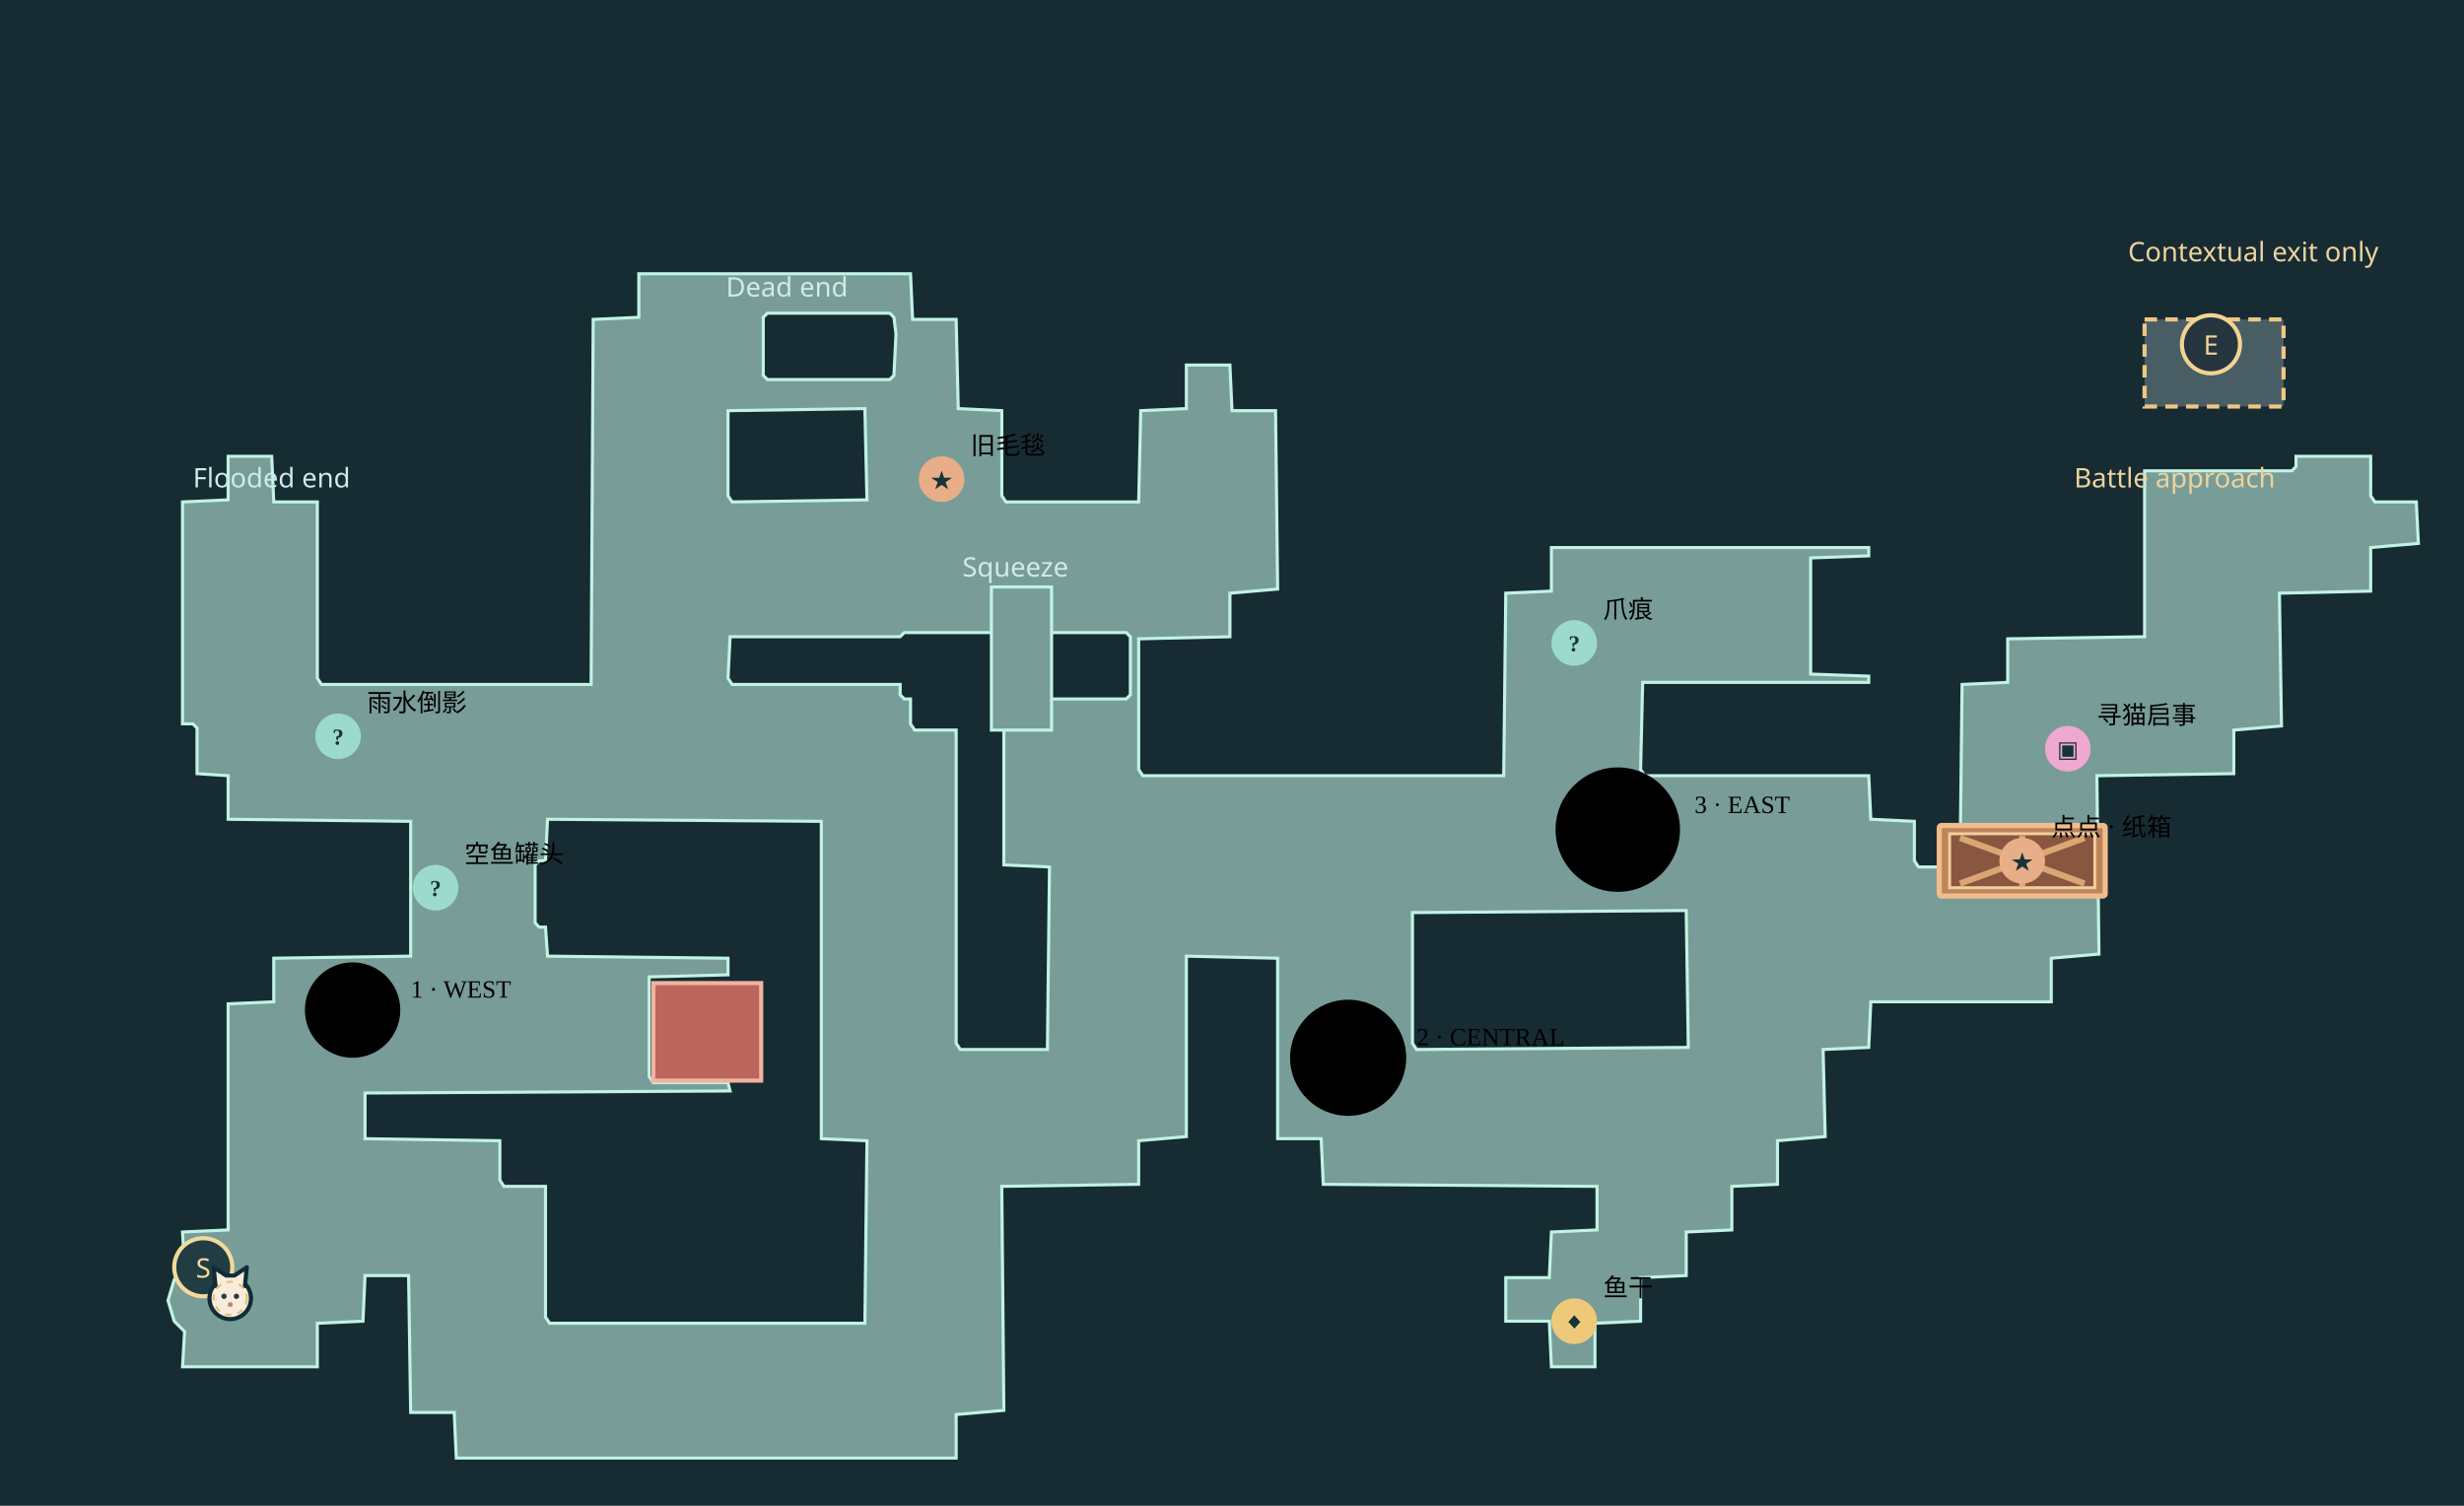
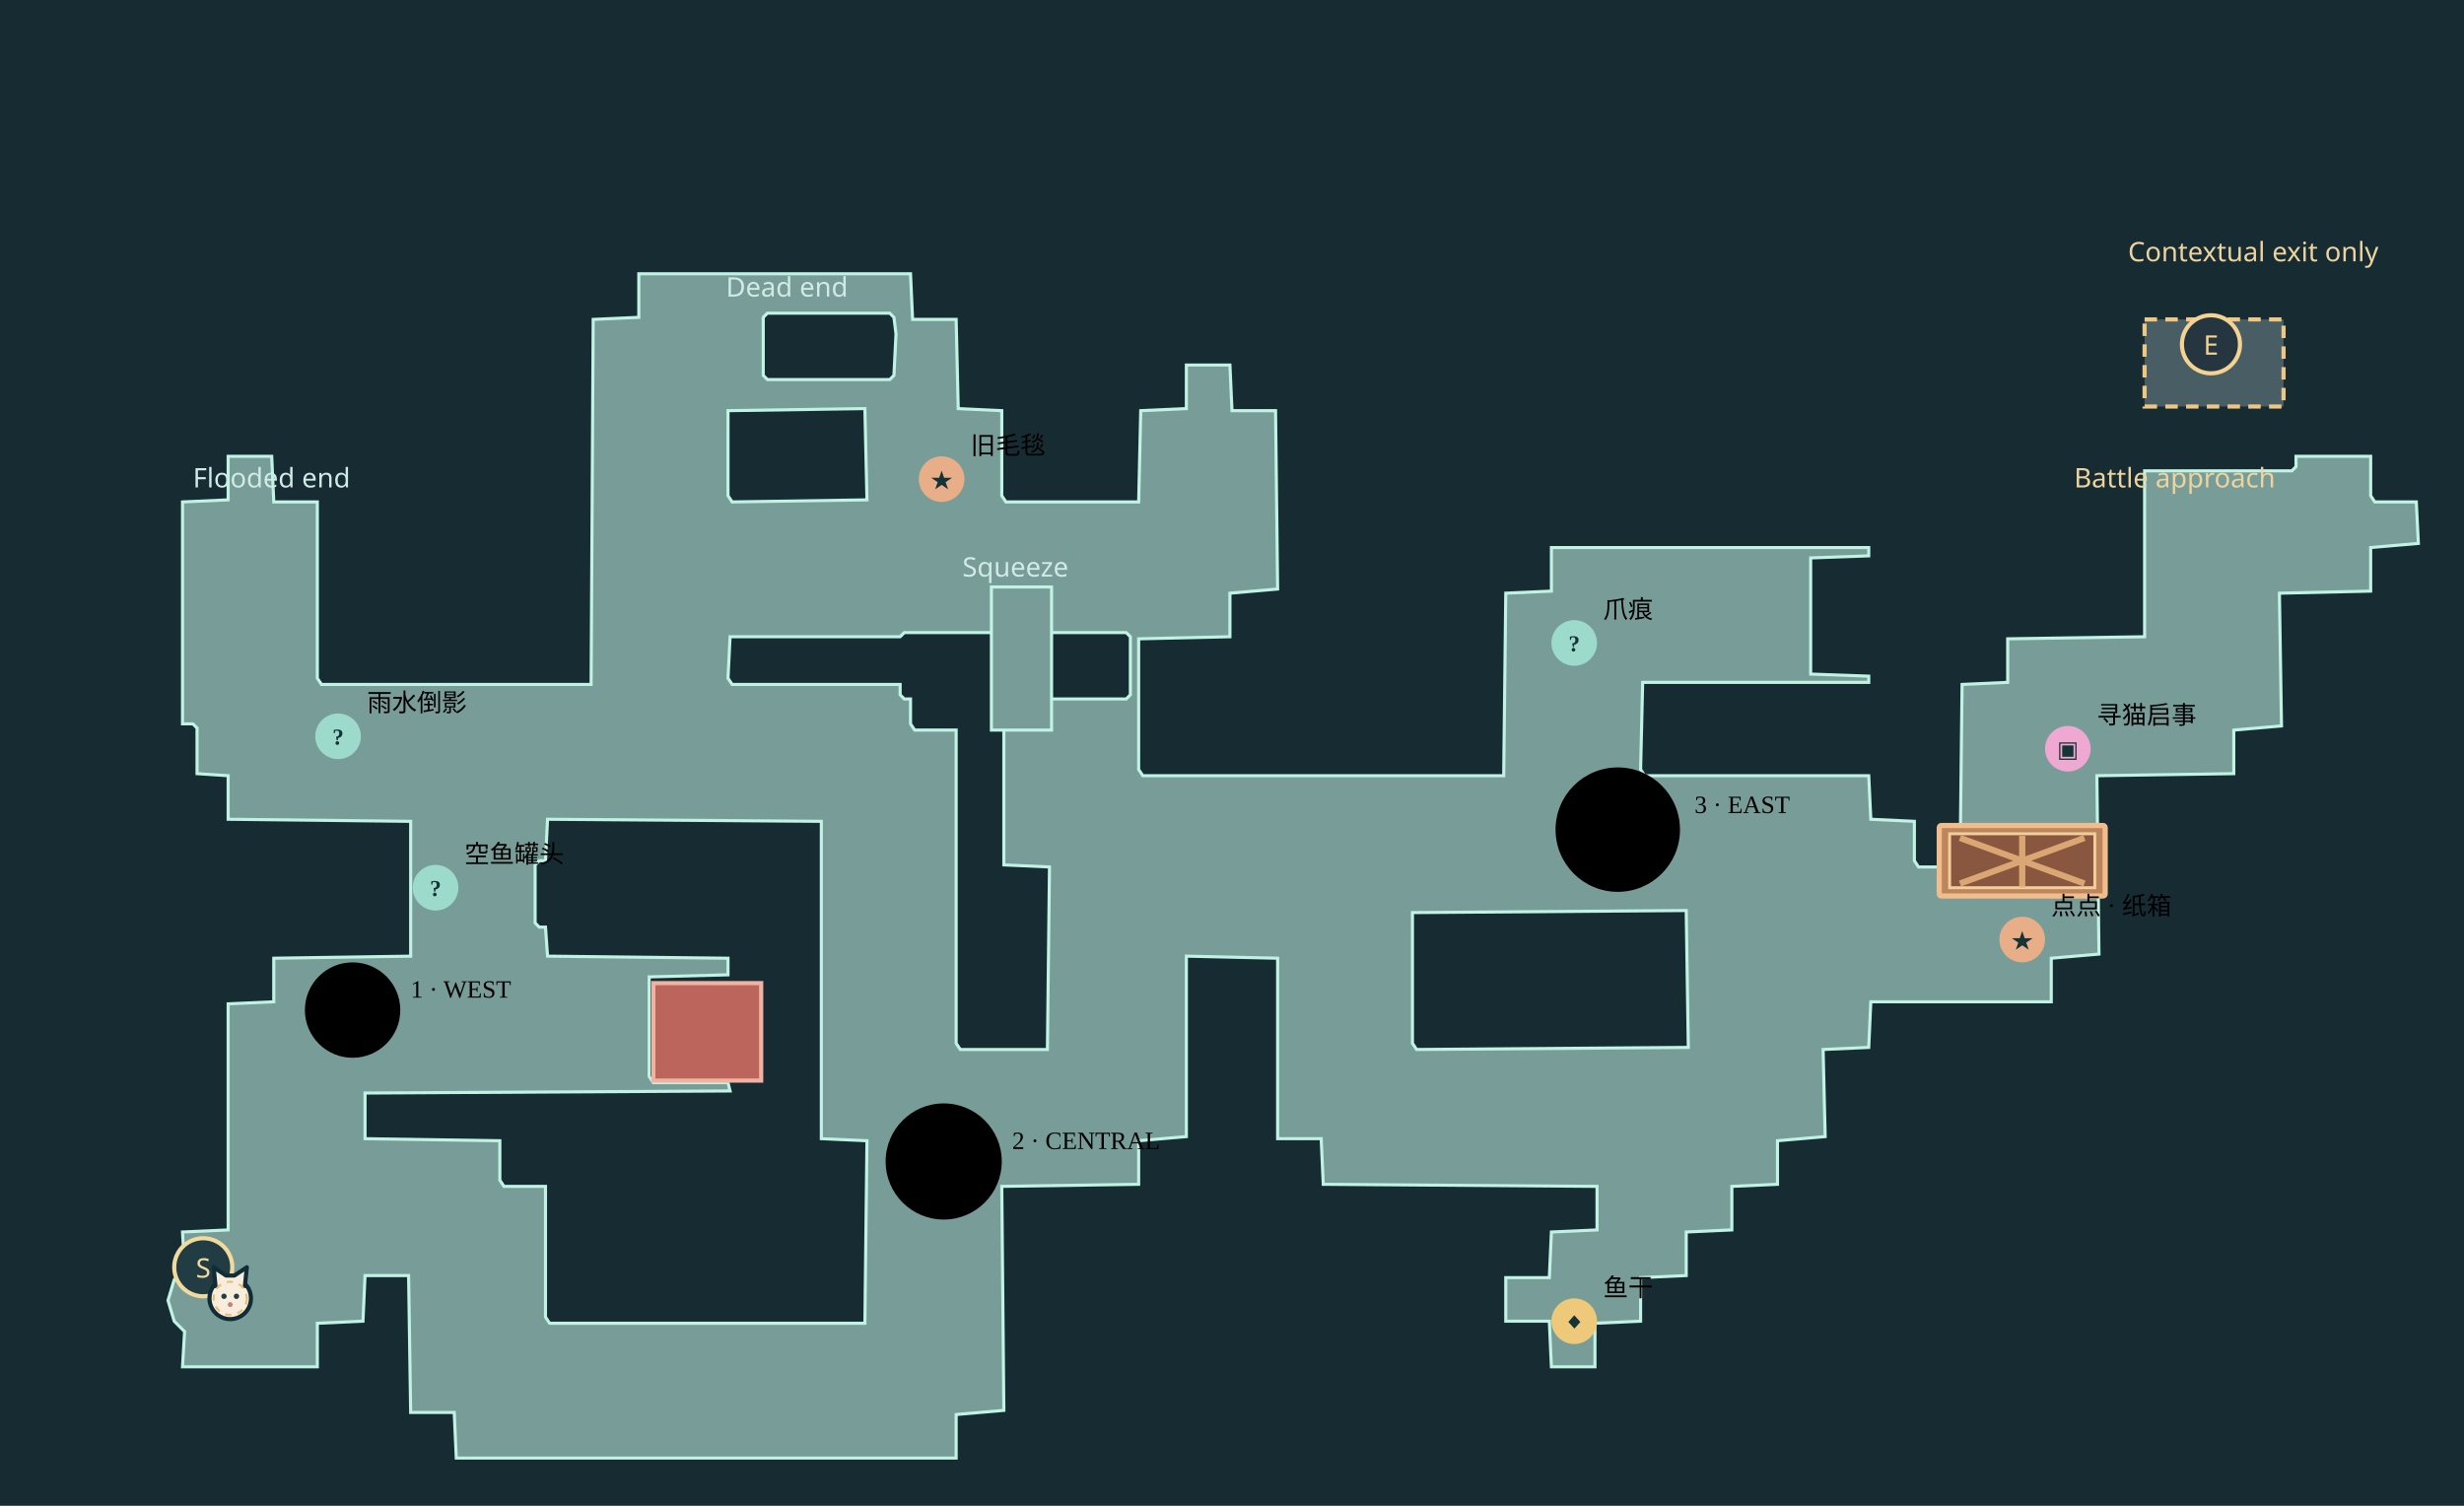
<svg xmlns="http://www.w3.org/2000/svg" viewBox="0 0 1188 726" width="1188" height="726" id="world" tabindex="0" role="img" aria-label="Rainy Alley graybox v0.4 walkable geometry only">
  <rect width="1188" height="726" fill="#172b33" />
  <path id="walkable" d="M 88 659 L 153 659 L 153 638 L 175 637 L 176 615 L 197 615 L 198 681 L 219 681 L 220 703 L 461 703 L 461 682 L 484 680 L 483 572 L 549 571 L 549 550 L 572 548 L 572 461 L 616 462 L 616 549 L 637 549 L 638 571 L 770 572 L 770 593 L 748 594 L 747 616 L 726 616 L 726 637 L 747 637 L 748 659 L 769 659 L 769 638 L 791 637 L 791 616 L 813 615 L 813 594 L 835 593 L 835 572 L 857 571 L 857 550 L 880 548 L 879 506 L 901 505 L 902 483 L 989 483 L 989 462 L 1012 460 L 1011 374 L 1077 373 L 1077 352 L 1100 350 L 1099 286 L 1143 285 L 1143 264 L 1166 262 L 1165 242 L 1145 242 L 1143 239 L 1143 220 L 1107 220 L 1107 225 L 1105 227 L 1034 227 L 1034 307 L 968 308 L 968 329 L 946 330 L 945 418 L 925 418 L 923 415 L 923 396 L 902 395 L 901 374 L 793 374 L 791 371 L 792 329 L 901 329 L 901 326 L 873 325 L 873 269 L 901 268 L 901 264 L 748 264 L 748 285 L 726 286 L 725 374 L 551 374 L 549 371 L 549 308 L 593 307 L 593 286 L 616 284 L 615 198 L 594 198 L 593 176 L 572 176 L 572 197 L 550 198 L 549 242 L 485 242 L 483 239 L 483 198 L 462 197 L 461 154 L 440 154 L 439 132 L 308 132 L 308 153 L 286 154 L 285 330 L 155 330 L 153 327 L 153 242 L 132 242 L 131 220 L 110 220 L 110 241 L 88 242 L 88 349 L 93 349 L 95 351 L 95 373 L 110 374 L 110 395 L 198 396 L 198 461 L 132 462 L 132 483 L 110 484 L 110 593 L 88 594 L 89 612 L 84 617 L 81 627 L 84 637 L 89 642 Z M 681 440 L 813 439 L 814 505 L 683 506 L 681 503 Z M 264 395 L 396 396 L 396 549 L 418 550 L 417 638 L 265 638 L 263 635 L 263 572 L 243 572 L 241 569 L 241 550 L 176 549 L 176 527 L 352 526 L 351 522 L 315 522 L 313 519 L 313 471 L 351 470 L 351 462 L 264 461 L 263 447 L 260 447 L 258 445 L 258 417 L 260 415 L 263 415 Z M 352 307 L 434 307 L 436 305 L 543 305 L 545 307 L 545 335 L 543 337 L 484 337 L 484 417 L 506 418 L 505 506 L 463 506 L 461 503 L 461 352 L 441 352 L 439 349 L 439 337 L 436 337 L 434 335 L 434 330 L 353 330 L 351 327 Z M 351 198 L 417 197 L 418 241 L 353 242 L 351 239 Z M 368 153 L 370 151 L 429 151 L 431 153 L 432 161 L 431 181 L 429 183 L 370 183 L 368 181 Z" fill="#789c97" fill-rule="evenodd" stroke="#c0f3e3" stroke-width="1.5" stroke-linejoin="miter" />
  <path id="squeeze-corridor" d="M 478 283 H 507 V 352 H 478 Z" fill="#789c97" stroke="#c0f3e3" stroke-width="1.5" stroke-linejoin="miter" />
  <path id="pushcart-blocker" d="M315 474 H367 V521 H315 Z" fill="#bc655c" stroke="#f1b3a1" stroke-width="2" />
  <path id="exit-platform-only" d="M1034 154 H1101 V196 H1034 Z" fill="#485e64" stroke="#efc783" stroke-width="2" stroke-dasharray="6 4" />
  <g id="crate-gate-visual" pointer-events="none" aria-label="Chapter 1 rescue crate blocking this passage">
    <rect id="crate-gate-hitbox" x="935" y="398" width="80" height="34" rx="1" fill="#bd855c" stroke="#f2bd8d" stroke-width="2.5" />
    <rect x="940" y="402" width="70" height="26" fill="#895640" stroke="#f3ce9d" stroke-width="1.4" />
    <path d="M 945 404 L 1005 426 M 1005 404 L 945 426 M 975 403 V 428" fill="none" stroke="#e9b57c" stroke-width="3" opacity=".85" />
  </g>
  <g id="fixed-geometry">
    <g id="obj-alley_blanket_stack" data-object-id="alley_blanket_stack" class="fixed-marker" transform="translate(454 231)">
      <circle class="fixed-icon" r="11" fill="#e8ae88" />
      <text text-anchor="middle" y="4" font-size="11" font-weight="bold" fill="#163337">★</text>
      <text class="fixed-text" x="14" y="-12">旧毛毯</text>
    </g>
    <g id="obj-alley_scratch_marks" data-object-id="alley_scratch_marks" class="fixed-marker" transform="translate(759 310)">
      <circle class="fixed-icon" r="11" fill="#9cdacc" />
      <text text-anchor="middle" y="4" font-size="11" font-weight="bold" fill="#163337">?</text>
      <text class="fixed-text" x="14" y="-12">爪痕</text>
    </g>
    <g id="obj-alley_puddle_reflection" data-object-id="alley_puddle_reflection" class="fixed-marker" transform="translate(163 355)">
      <circle class="fixed-icon" r="11" fill="#9cdacc" />
      <text text-anchor="middle" y="4" font-size="11" font-weight="bold" fill="#163337">?</text>
      <text class="fixed-text" x="14" y="-12">雨水倒影</text>
    </g>
    <g id="obj-alley_empty_fish_can" data-object-id="alley_empty_fish_can" class="fixed-marker" transform="translate(210 428)">
      <circle class="fixed-icon" r="11" fill="#9cdacc" />
      <text text-anchor="middle" y="4" font-size="11" font-weight="bold" fill="#163337">?</text>
      <text class="fixed-text" x="14" y="-12">空鱼罐头</text>
    </g>
    <g id="obj-alley_fish_dry" data-object-id="alley_fish_dry" class="fixed-marker" transform="translate(759 637)">
      <circle class="fixed-icon" r="11" fill="#edc979" />
      <text text-anchor="middle" y="4" font-size="11" font-weight="bold" fill="#163337">◆</text>
      <text class="fixed-text" x="14" y="-12">鱼干</text>
    </g>
-     <g id="obj-alley_crate" data-object-id="alley_crate" class="fixed-marker" transform="translate(975 415)">
+     <g id="obj-alley_crate" data-object-id="alley_crate" class="fixed-marker" transform="translate(975 453)">
      <circle class="fixed-icon" r="11" fill="#e8ae88" />
      <text text-anchor="middle" y="4" font-size="11" font-weight="bold" fill="#163337">★</text>
      <text class="fixed-text" x="14" y="-12">点点 · 纸箱</text>
    </g>
    <g id="obj-alley_poster" data-object-id="alley_poster" class="fixed-marker" transform="translate(997 361)">
      <circle class="fixed-icon" r="11" fill="#eea8d1" />
      <text text-anchor="middle" y="4" font-size="11" font-weight="bold" fill="#163337">▣</text>
      <text class="fixed-text" x="14" y="-12">寻猫启事</text>
    </g>
  </g>
  <g id="random-geometry">
    <g id="zone-rainy_random_west">
      <circle class="zone-outline" cx="170" cy="487" r="23" />
      <text class="zone-text" x="198" y="481">1 · WEST</text>
    </g>
    <g id="zone-rainy_random_central">
-       <circle class="zone-outline" cx="650" cy="510" r="28" />
-       <text class="zone-text" x="683" y="504">2 · CENTRAL</text>
+       <circle class="zone-outline" cx="455" cy="560" r="28" />
+       <text class="zone-text" x="488" y="554">2 · CENTRAL</text>
    </g>
    <g id="zone-rainy_random_east">
      <circle class="zone-outline" cx="780" cy="400" r="30" />
      <text class="zone-text" x="817" y="392">3 · EAST</text>
    </g>
  </g>
  <g pointer-events="none" id="landmarks" font-family="system-ui,sans-serif" font-size="13">
    <g transform="translate(98 611)">
      <circle r="14" fill="#223c43" stroke="#f2da9d" stroke-width="2" />
      <text text-anchor="middle" y="5" fill="#f2da9d">S</text>
    </g>
    <g transform="translate(1066 166)">
      <circle r="14" fill="#263640" stroke="#f4d392" stroke-width="2" />
      <text text-anchor="middle" y="5" fill="#f4d392">E</text>
    </g>
    <text x="1026" y="126" fill="#edd39d">Contextual exit only</text>
    <text x="1000" y="235" fill="#edd39d">Battle approach</text>
    <text x="350" y="143" fill="#d0ebe6">Dead end</text>
    <text x="93" y="235" fill="#d0ebe6">Flooded end</text>
    <text x="464" y="278" fill="#d0ebe6">Squeeze</text>
  </g>
  <polyline id="route-preview" points="" fill="none" stroke="#f9d37e" stroke-width="3" stroke-dasharray="6 5" stroke-linecap="round" stroke-linejoin="round" pointer-events="none" />
  <g id="player" transform="translate(111 626)" pointer-events="none">
    <circle r="10" fill="#f8ecdc" stroke="#102c36" stroke-width="2" />
    <path d="M-7 -5 L-8 -15 L-2 -11 L2 -11 L8 -15 L7 -5" fill="#f8ecdc" stroke="#102c36" stroke-width="2" stroke-linejoin="round" />
    <circle cx="-3" cy="-1" r="1.3" fill="#243d43" />
    <circle cx="3" cy="-1" r="1.3" fill="#243d43" />
    <circle cy="3" r="1.2" fill="#be857a" />
    <circle r="8" fill="none" stroke="#e6be70" stroke-dasharray="3 3" stroke-width="1" />
  </g>
</svg>
